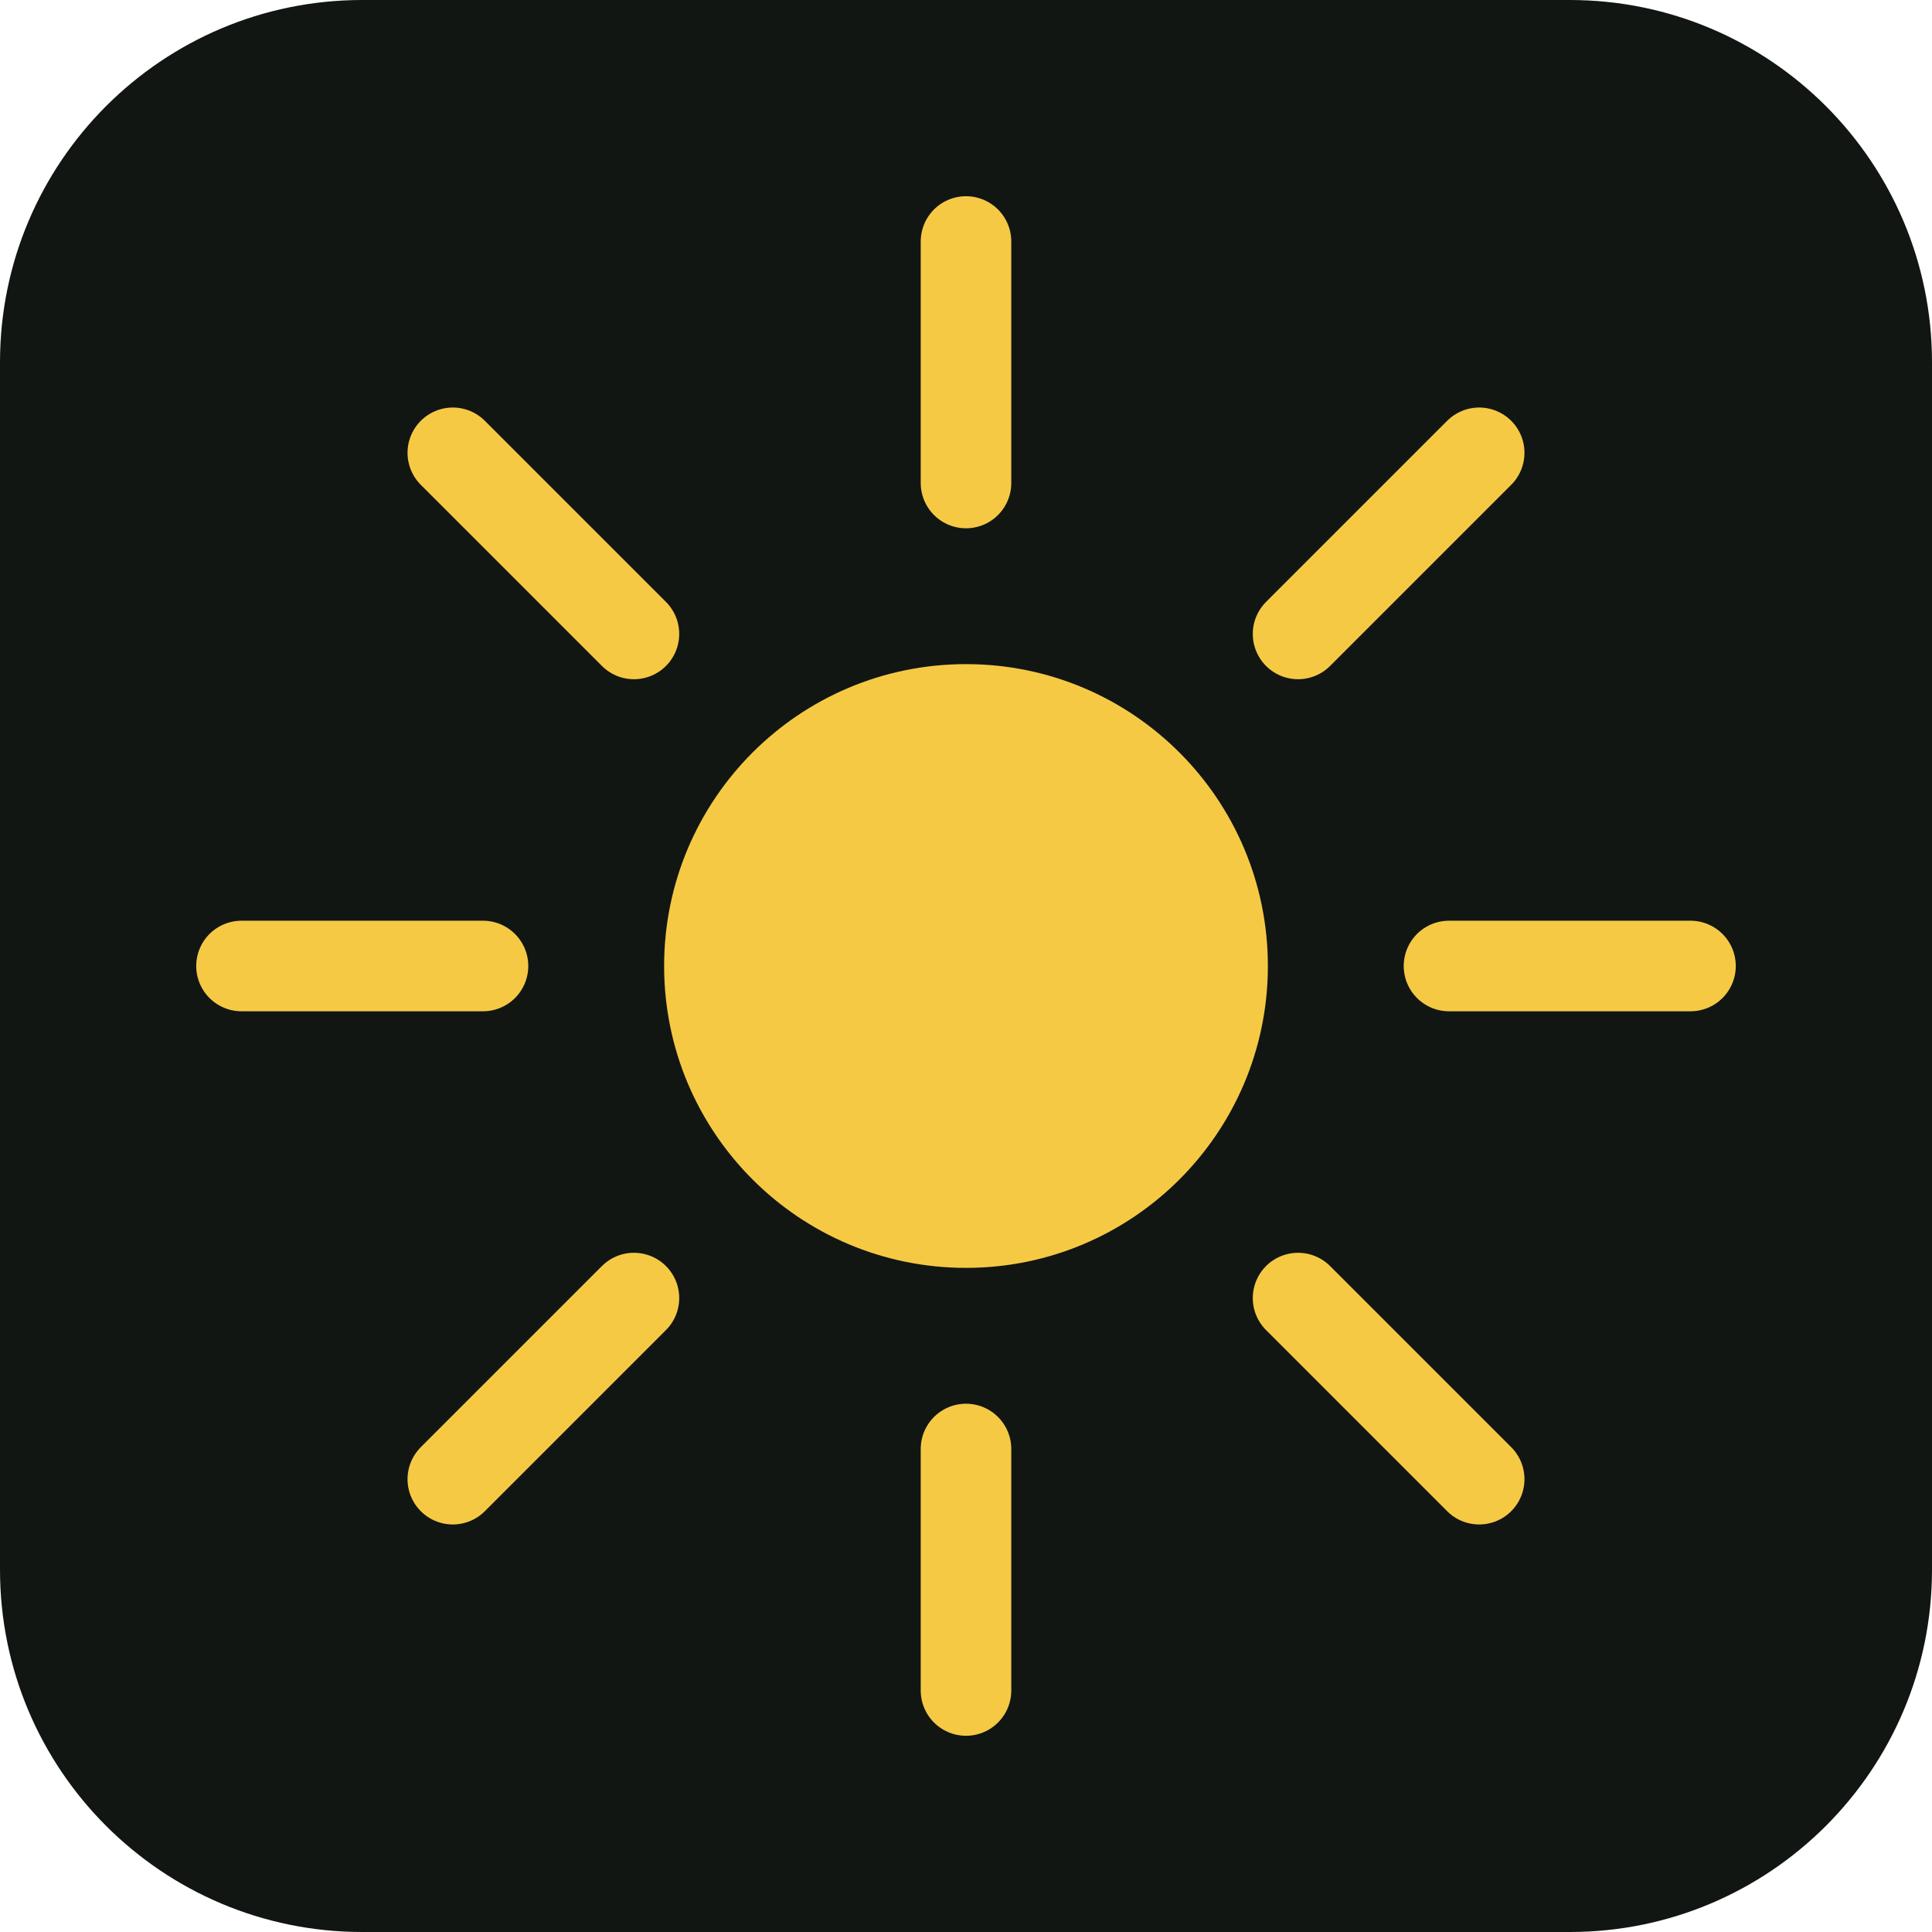
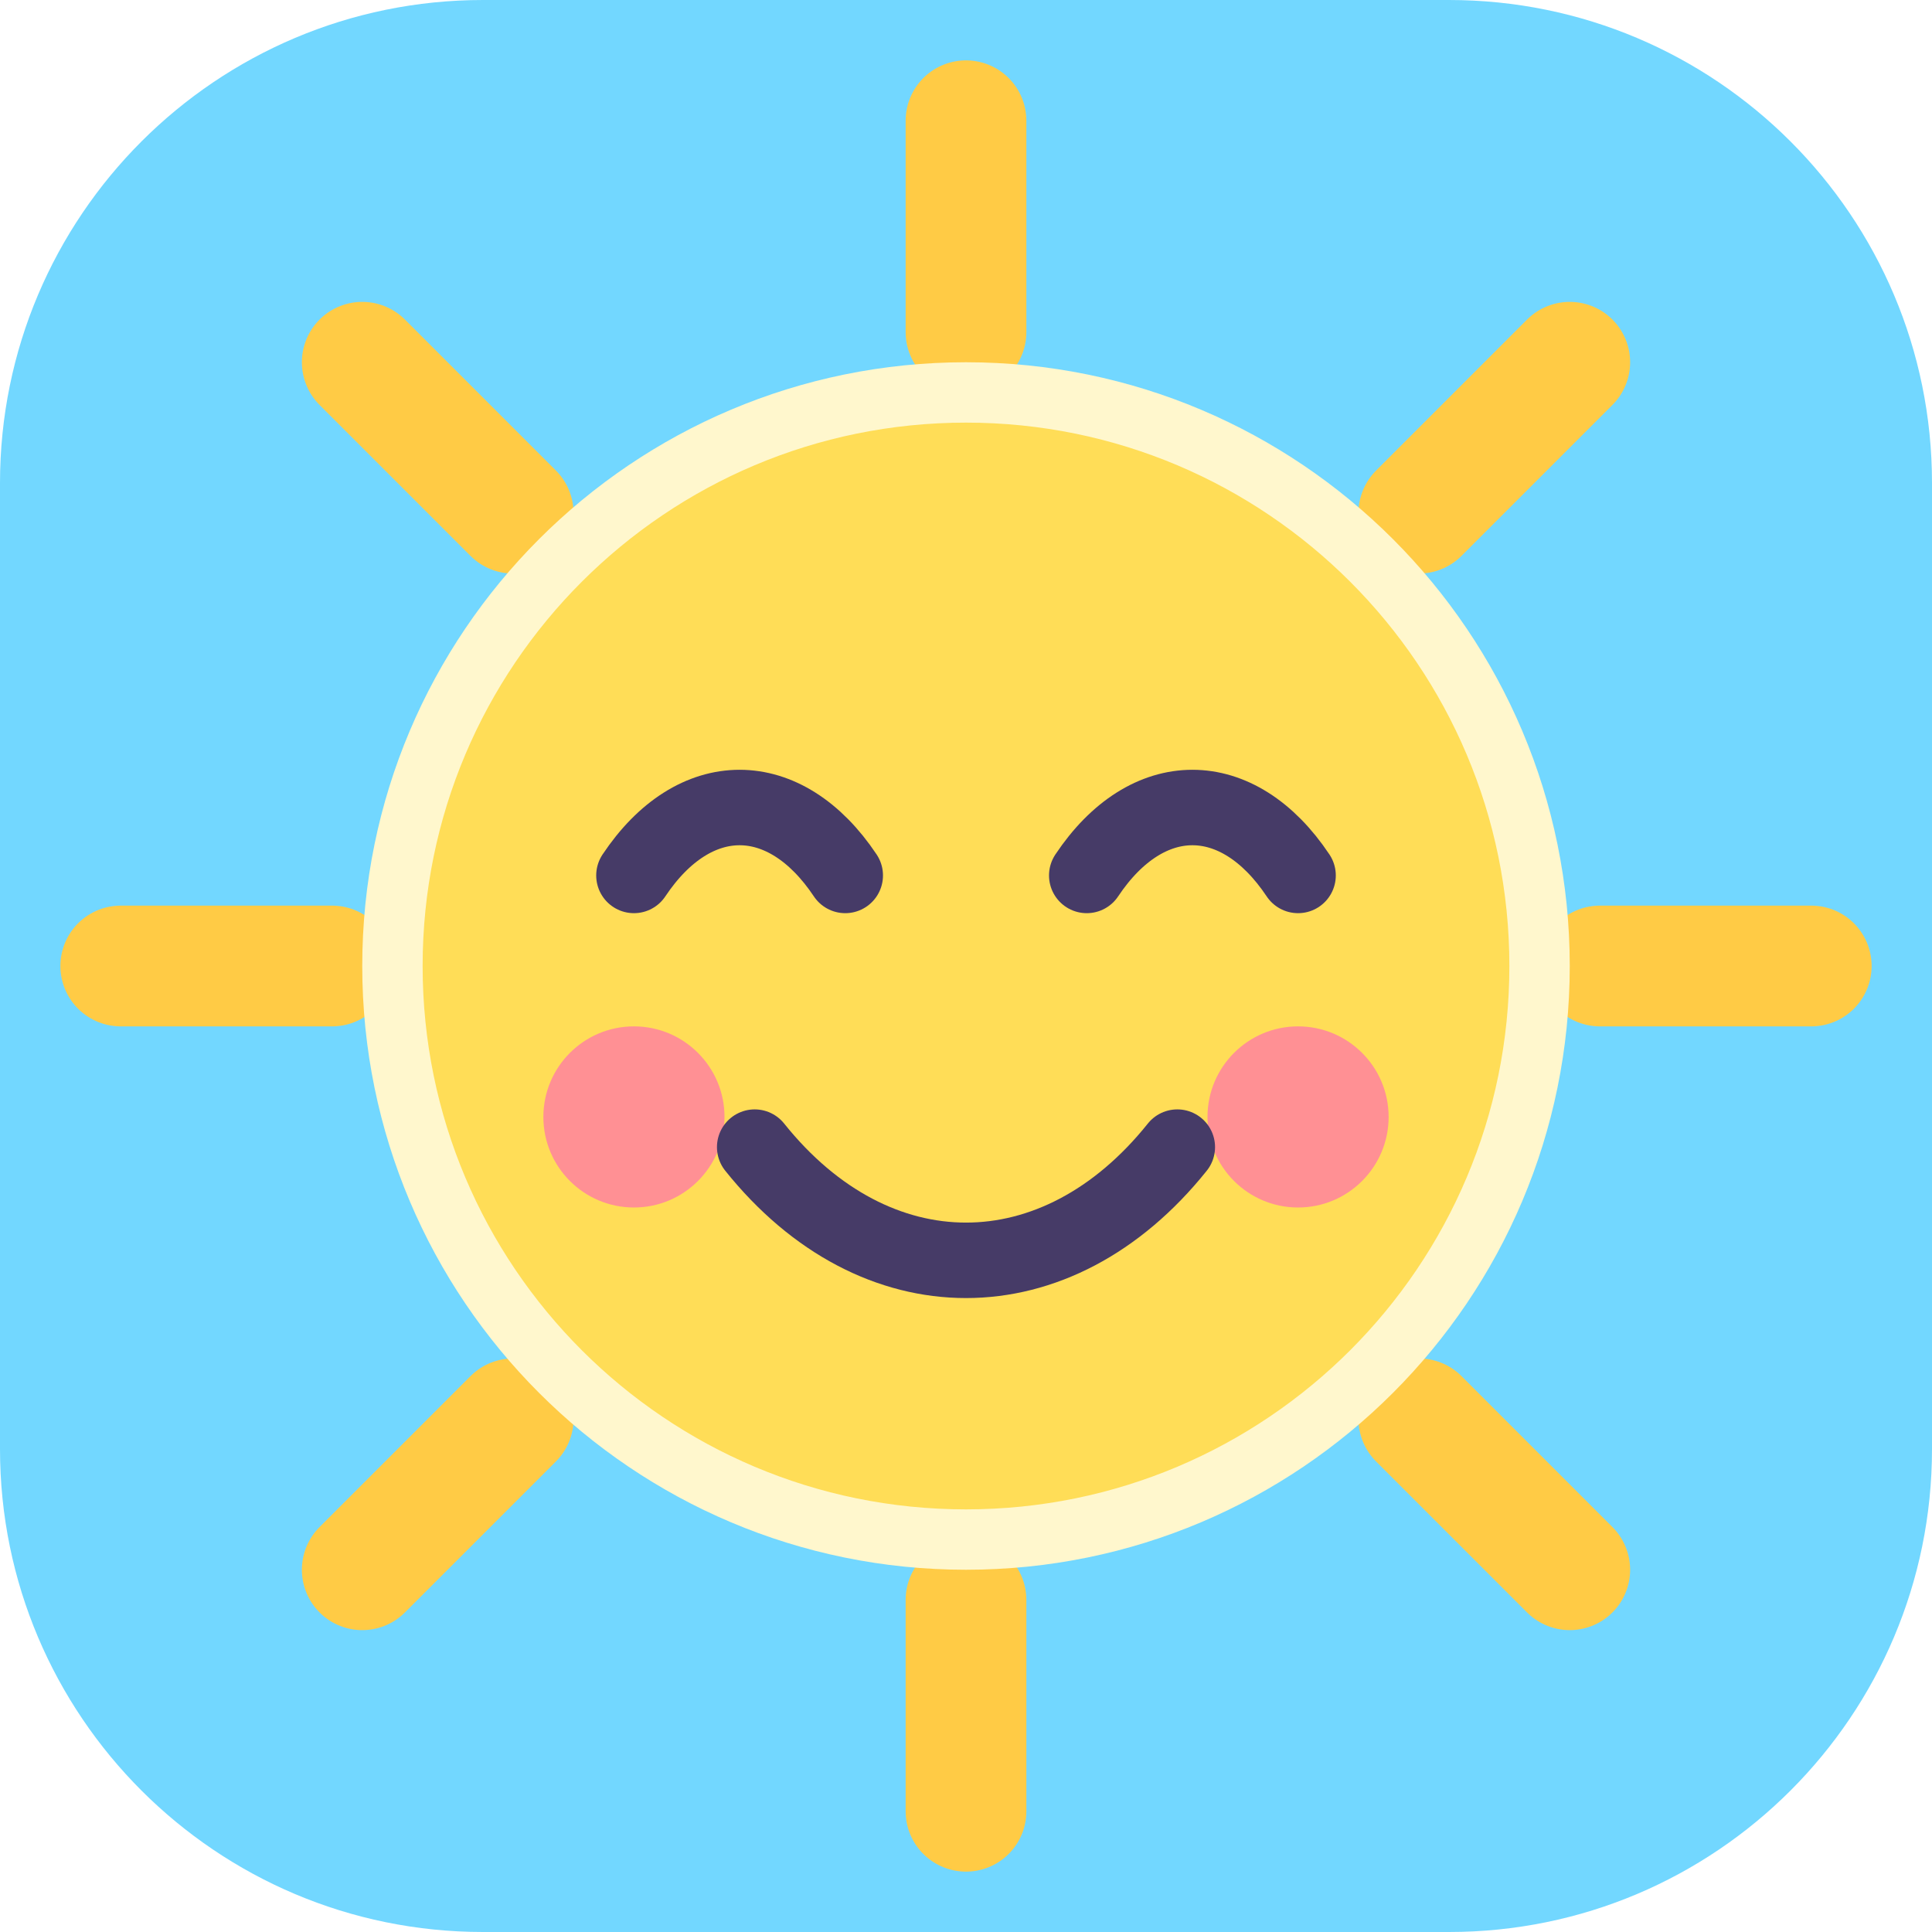
<svg xmlns="http://www.w3.org/2000/svg" viewBox="0 0 64 64">
-   <rect width="64" height="64" rx="12" fill="#111613" />
-   <circle cx="32" cy="32" r="10" fill="#f6c945" />
-   <g stroke="#f6c945" stroke-width="3" stroke-linecap="round">
-     <path d="M32 8v8M32 48v8M8 32h8M48 32h8M15 15l6 6M43 43l6 6M49 15l-6 6M21 43l-6 6" />
+   <rect width="64" height="64" rx="16" fill="#72d7ff" />
+   <g stroke="#ffcb45" stroke-width="4" stroke-linecap="round">
+     <path d="M32 4v7M32 53v7M4 32h7M53 32h7M12 12l5 5M47 47l5 5M52 12l-5 5M17 47l-5 5" />
+   </g>
+   <circle cx="32" cy="32" r="19" fill="#ffdd57" stroke="#fff7cd" stroke-width="2" />
+   <circle cx="21" cy="37" r="3" fill="#ff6fae" opacity=".7" />
+   <circle cx="43" cy="37" r="3" fill="#ff6fae" opacity=".7" />
+   <g fill="none" stroke="#463b67" stroke-width="2.5" stroke-linecap="round">
+     <path d="M21 29c2-3 5-3 7 0" />
+     <path d="M36 29c2-3 5-3 7 0" />
+     <path class="sun-smile" d="M25 38c4 5 10 5 14 0" />
  </g>
</svg>
